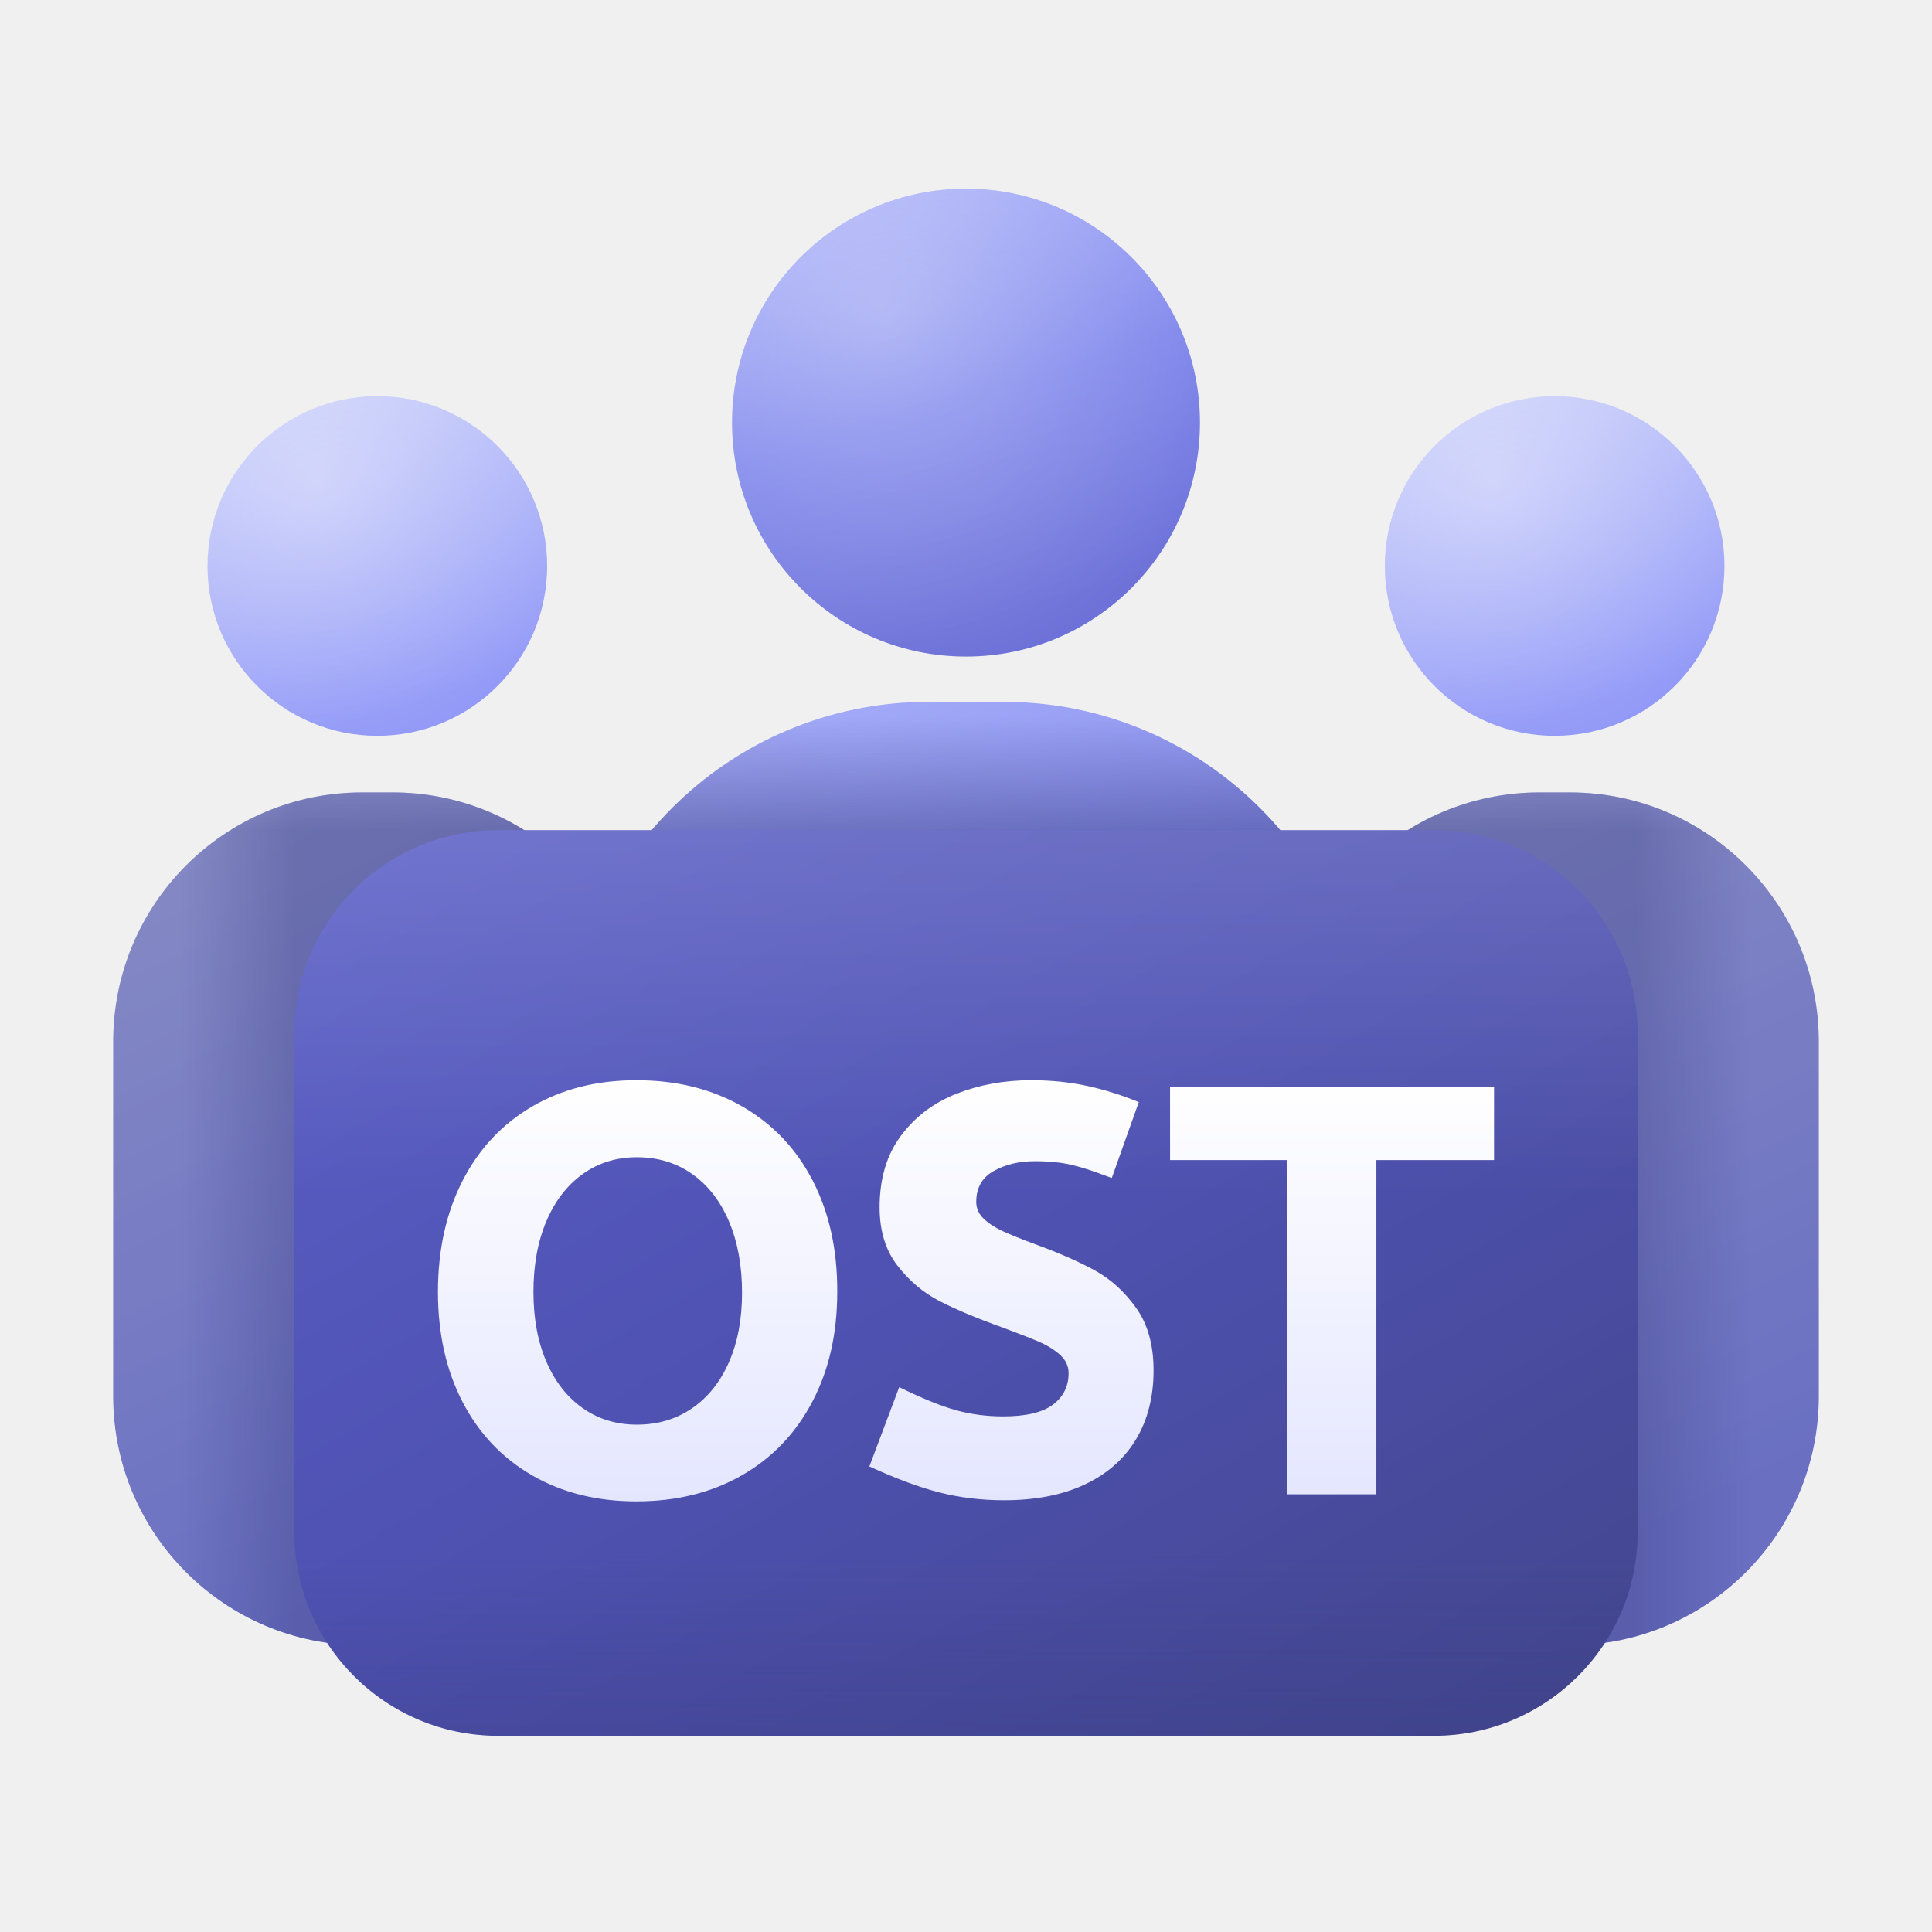
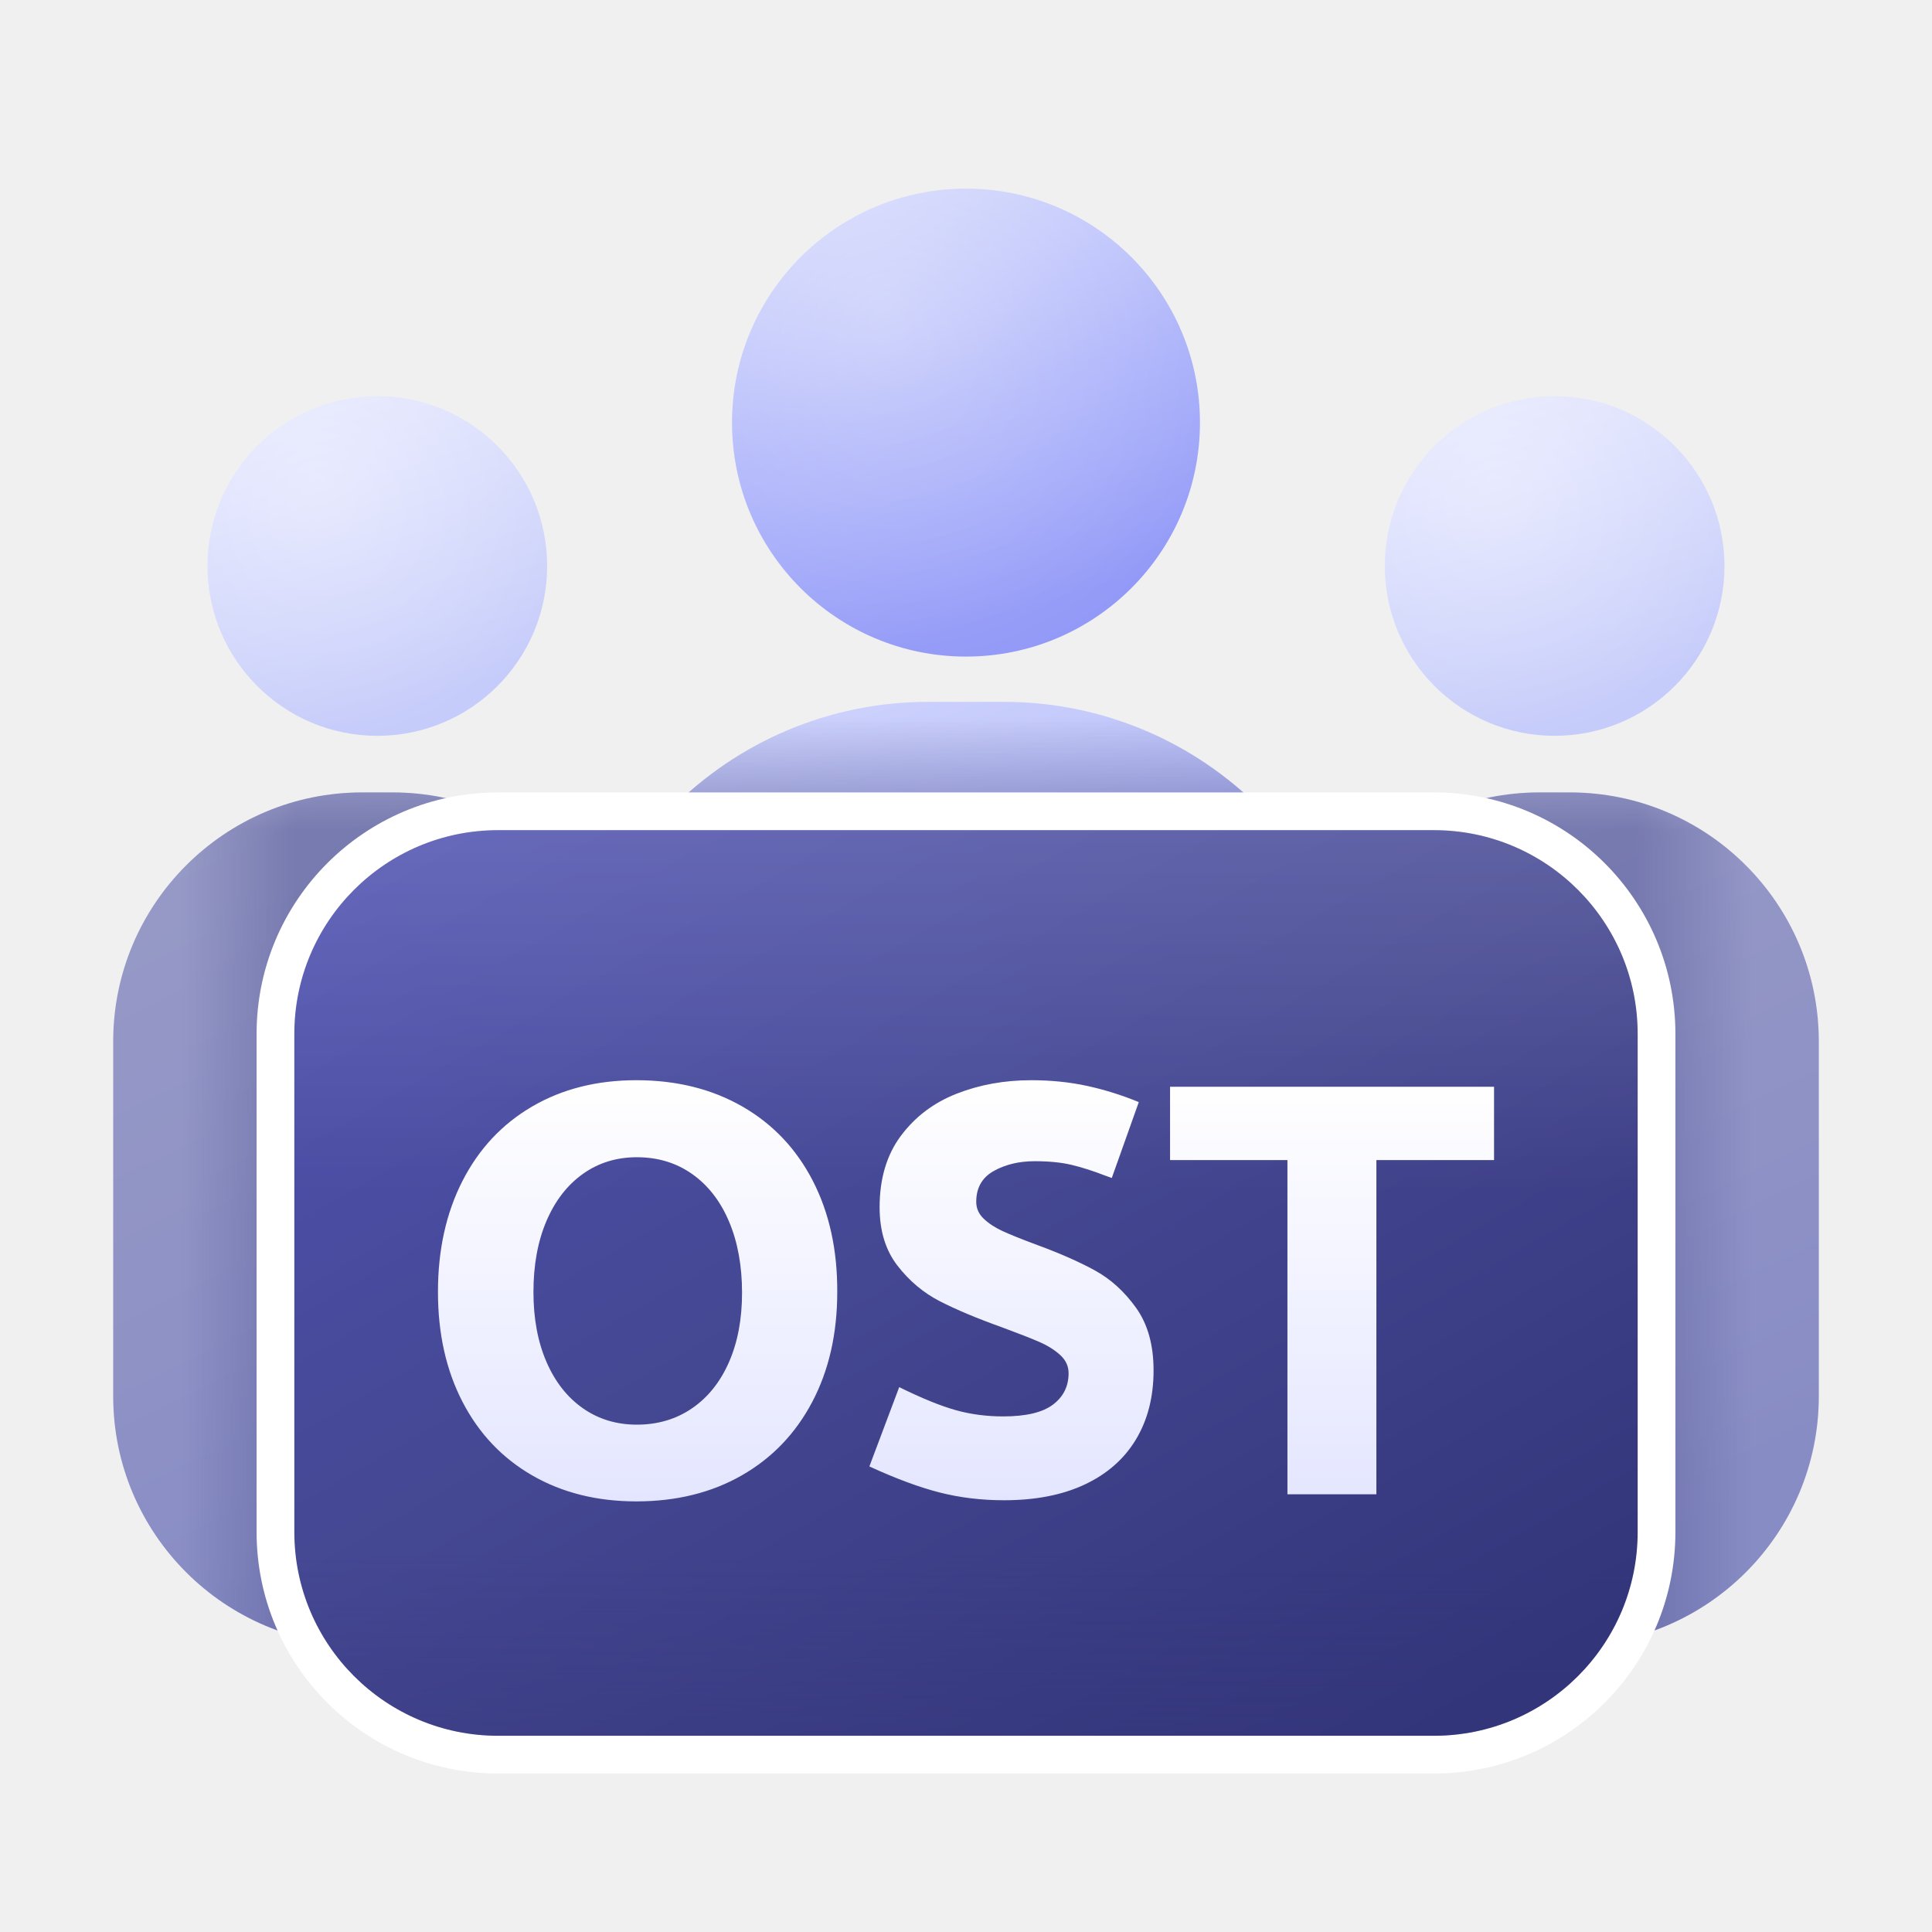
<svg xmlns="http://www.w3.org/2000/svg" width="512" height="512" viewBox="0 0 512 512">
  <defs>
    <linearGradient id="side" x1="0" y1="0" x2="0.3" y2="1">
-       <stop offset="0" stop-color="#C5CBFA" />
+       <stop offset="0" stop-color="#E3E6FE" />
+       <stop offset="1" stop-color="#C5CBFA" />
+     </linearGradient>
+     <linearGradient id="centre" x1="0" y1="0" x2="0.3" y2="1">
+       <stop offset="0" stop-color="#D3D8FC" />
+       <stop offset="0.55" stop-color="#AAB1FA" />
      <stop offset="1" stop-color="#9299F7" />
    </linearGradient>
-     <linearGradient id="centre" x1="0" y1="0" x2="0.3" y2="1">
-       <stop offset="0" stop-color="#AAB1FA" />
-       <stop offset="0.55" stop-color="#7B83EB" />
-       <stop offset="1" stop-color="#6D71D8" />
-     </linearGradient>
    <linearGradient id="plate" x1="0" y1="0" x2="0.85" y2="1">
-       <stop offset="0" stop-color="#5B5FC7" />
-       <stop offset="0.5" stop-color="#4F52B2" />
-       <stop offset="1" stop-color="#444791" />
+       <stop offset="0" stop-color="#4F52B2" />
+       <stop offset="0.5" stop-color="#444791" />
+       <stop offset="1" stop-color="#33357A" />
    </linearGradient>
    <linearGradient id="sheen" x1="0" y1="0" x2="0" y2="1">
      <stop offset="0" stop-color="#FFFFFF" stop-opacity="0.14" />
      <stop offset="0.4" stop-color="#FFFFFF" stop-opacity="0" />
      <stop offset="0.8" stop-color="#33357A" stop-opacity="0" />
      <stop offset="1" stop-color="#33357A" stop-opacity="0.22" />
    </linearGradient>
    <linearGradient id="ink" x1="0" y1="0" x2="0" y2="1">
      <stop offset="0" stop-color="#FFFFFF" />
      <stop offset="1" stop-color="#E4E6FF" />
    </linearGradient>
    <radialGradient id="lightC" gradientUnits="userSpaceOnUse" cx="234" cy="82" r="99.2">
      <stop offset="0" stop-color="#FFFFFF" stop-opacity="0.34" />
      <stop offset="1" stop-color="#FFFFFF" stop-opacity="0" />
    </radialGradient>
    <radialGradient id="lightL" gradientUnits="userSpaceOnUse" cx="84" cy="128" r="72.0">
      <stop offset="0" stop-color="#FFFFFF" stop-opacity="0.38" />
      <stop offset="1" stop-color="#FFFFFF" stop-opacity="0" />
    </radialGradient>
    <radialGradient id="lightR" gradientUnits="userSpaceOnUse" cx="396" cy="128" r="72.0">
      <stop offset="0" stop-color="#FFFFFF" stop-opacity="0.38" />
      <stop offset="1" stop-color="#FFFFFF" stop-opacity="0" />
    </radialGradient>
    <linearGradient id="castTop" gradientUnits="userSpaceOnUse" x1="0" y1="220" x2="0" y2="190">
      <stop offset="0" stop-color="#33357A" stop-opacity="0.42" />
      <stop offset="1" stop-color="#33357A" stop-opacity="0" />
    </linearGradient>
    <linearGradient id="castL" gradientUnits="userSpaceOnUse" x1="78" y1="0" x2="48" y2="0">
      <stop offset="0" stop-color="#33357A" stop-opacity="0.3" />
      <stop offset="1" stop-color="#33357A" stop-opacity="0" />
    </linearGradient>
    <linearGradient id="castR" gradientUnits="userSpaceOnUse" x1="434" y1="0" x2="464" y2="0">
      <stop offset="0" stop-color="#33357A" stop-opacity="0.3" />
      <stop offset="1" stop-color="#33357A" stop-opacity="0" />
    </linearGradient>
  </defs>
  <circle cx="100" cy="150" r="45" fill="url(#side)" />
  <circle cx="100" cy="150" r="45" fill="url(#lightL)" />
  <rect x="30" y="210" width="140" height="226" rx="66" fill="url(#side)" />
  <rect x="30" y="210" width="140" height="226" rx="66" fill="url(#lightL)" />
  <rect x="30" y="210" width="140" height="226" rx="66" fill="url(#castTop)" />
  <rect x="30" y="210" width="140" height="226" rx="66" fill="url(#castL)" />
  <circle cx="412" cy="150" r="45" fill="url(#side)" />
  <circle cx="412" cy="150" r="45" fill="url(#lightR)" />
  <rect x="342" y="210" width="140" height="226" rx="66" fill="url(#side)" />
  <rect x="342" y="210" width="140" height="226" rx="66" fill="url(#lightR)" />
  <rect x="342" y="210" width="140" height="226" rx="66" fill="url(#castTop)" />
  <rect x="342" y="210" width="140" height="226" rx="66" fill="url(#castR)" />
  <circle cx="256" cy="112" r="62" fill="url(#centre)" />
  <circle cx="256" cy="112" r="62" fill="url(#lightC)" />
  <rect x="150" y="186" width="212" height="270" rx="96" fill="url(#centre)" />
  <rect x="150" y="186" width="212" height="270" rx="96" fill="url(#lightC)" />
  <rect x="150" y="186" width="212" height="270" rx="96" fill="url(#castTop)" />
+   <rect x="68" y="210" width="376" height="260" rx="64" fill="#FFFFFF" />
  <rect x="78" y="220" width="356" height="240" rx="54" fill="url(#plate)" />
  <rect x="78" y="220" width="356" height="240" rx="54" fill="url(#sheen)" />
  <path d="M116.064 342.377Q116.064 325.657 122.579 312.929Q129.093 300.201 141.03 293.234Q152.968 286.268 168.633 286.268Q184.599 286.268 196.725 293.234Q208.851 300.201 215.403 312.929Q221.955 325.657 221.88 342.377Q221.88 358.946 215.252 371.523Q208.625 384.1 196.574 390.992Q184.524 397.883 168.633 397.883Q152.968 397.883 141.03 390.992Q129.093 384.1 122.579 371.523Q116.064 358.946 116.064 342.377ZM196.65 342.603Q196.65 331.908 193.223 323.774Q189.796 315.64 183.47 311.159Q177.143 306.678 168.784 306.678Q160.65 306.678 154.436 311.121Q148.223 315.565 144.796 323.623Q141.369 331.682 141.369 342.377Q141.369 352.921 144.796 360.866Q148.223 368.812 154.436 373.18Q160.65 377.548 168.784 377.548Q177.068 377.548 183.394 373.218Q189.721 368.887 193.185 360.979Q196.65 353.071 196.65 342.603ZM230.393 388.619 238.301 367.607Q247.339 372.05 253.289 373.707Q259.238 375.364 265.866 375.364Q274.904 375.364 279.046 372.238Q283.188 369.113 283.188 363.916Q283.188 361.13 280.967 359.096Q278.745 357.063 275.356 355.594Q271.967 354.126 265.64 351.791Q255.548 348.176 249.033 344.824Q242.519 341.473 237.812 335.372Q233.105 329.272 233.105 319.933Q233.105 308.561 238.753 300.992Q244.402 293.423 253.515 289.845Q262.628 286.268 273.247 286.268Q281.155 286.268 288.084 287.774Q295.013 289.28 301.791 292.067L294.636 312.176L292.753 311.498Q288.084 309.69 284.017 308.711Q279.95 307.732 274.226 307.732Q267.975 307.732 263.343 310.331Q258.711 312.929 258.711 318.502Q258.711 321.063 260.669 322.946Q262.628 324.828 265.64 326.222Q268.653 327.615 274.301 329.724Q283.791 333.188 290.117 336.653Q296.444 340.117 301.075 346.594Q305.707 353.071 305.707 363.163Q305.707 373.707 301.038 381.464Q296.368 389.222 287.481 393.402Q278.594 397.582 266.092 397.582Q257.054 397.582 248.958 395.51Q240.862 393.439 230.393 388.619ZM341.183 307.431H310.078V288.0H395.936V307.431H364.756V396.0H341.183Z" fill="url(#ink)" />
</svg>
